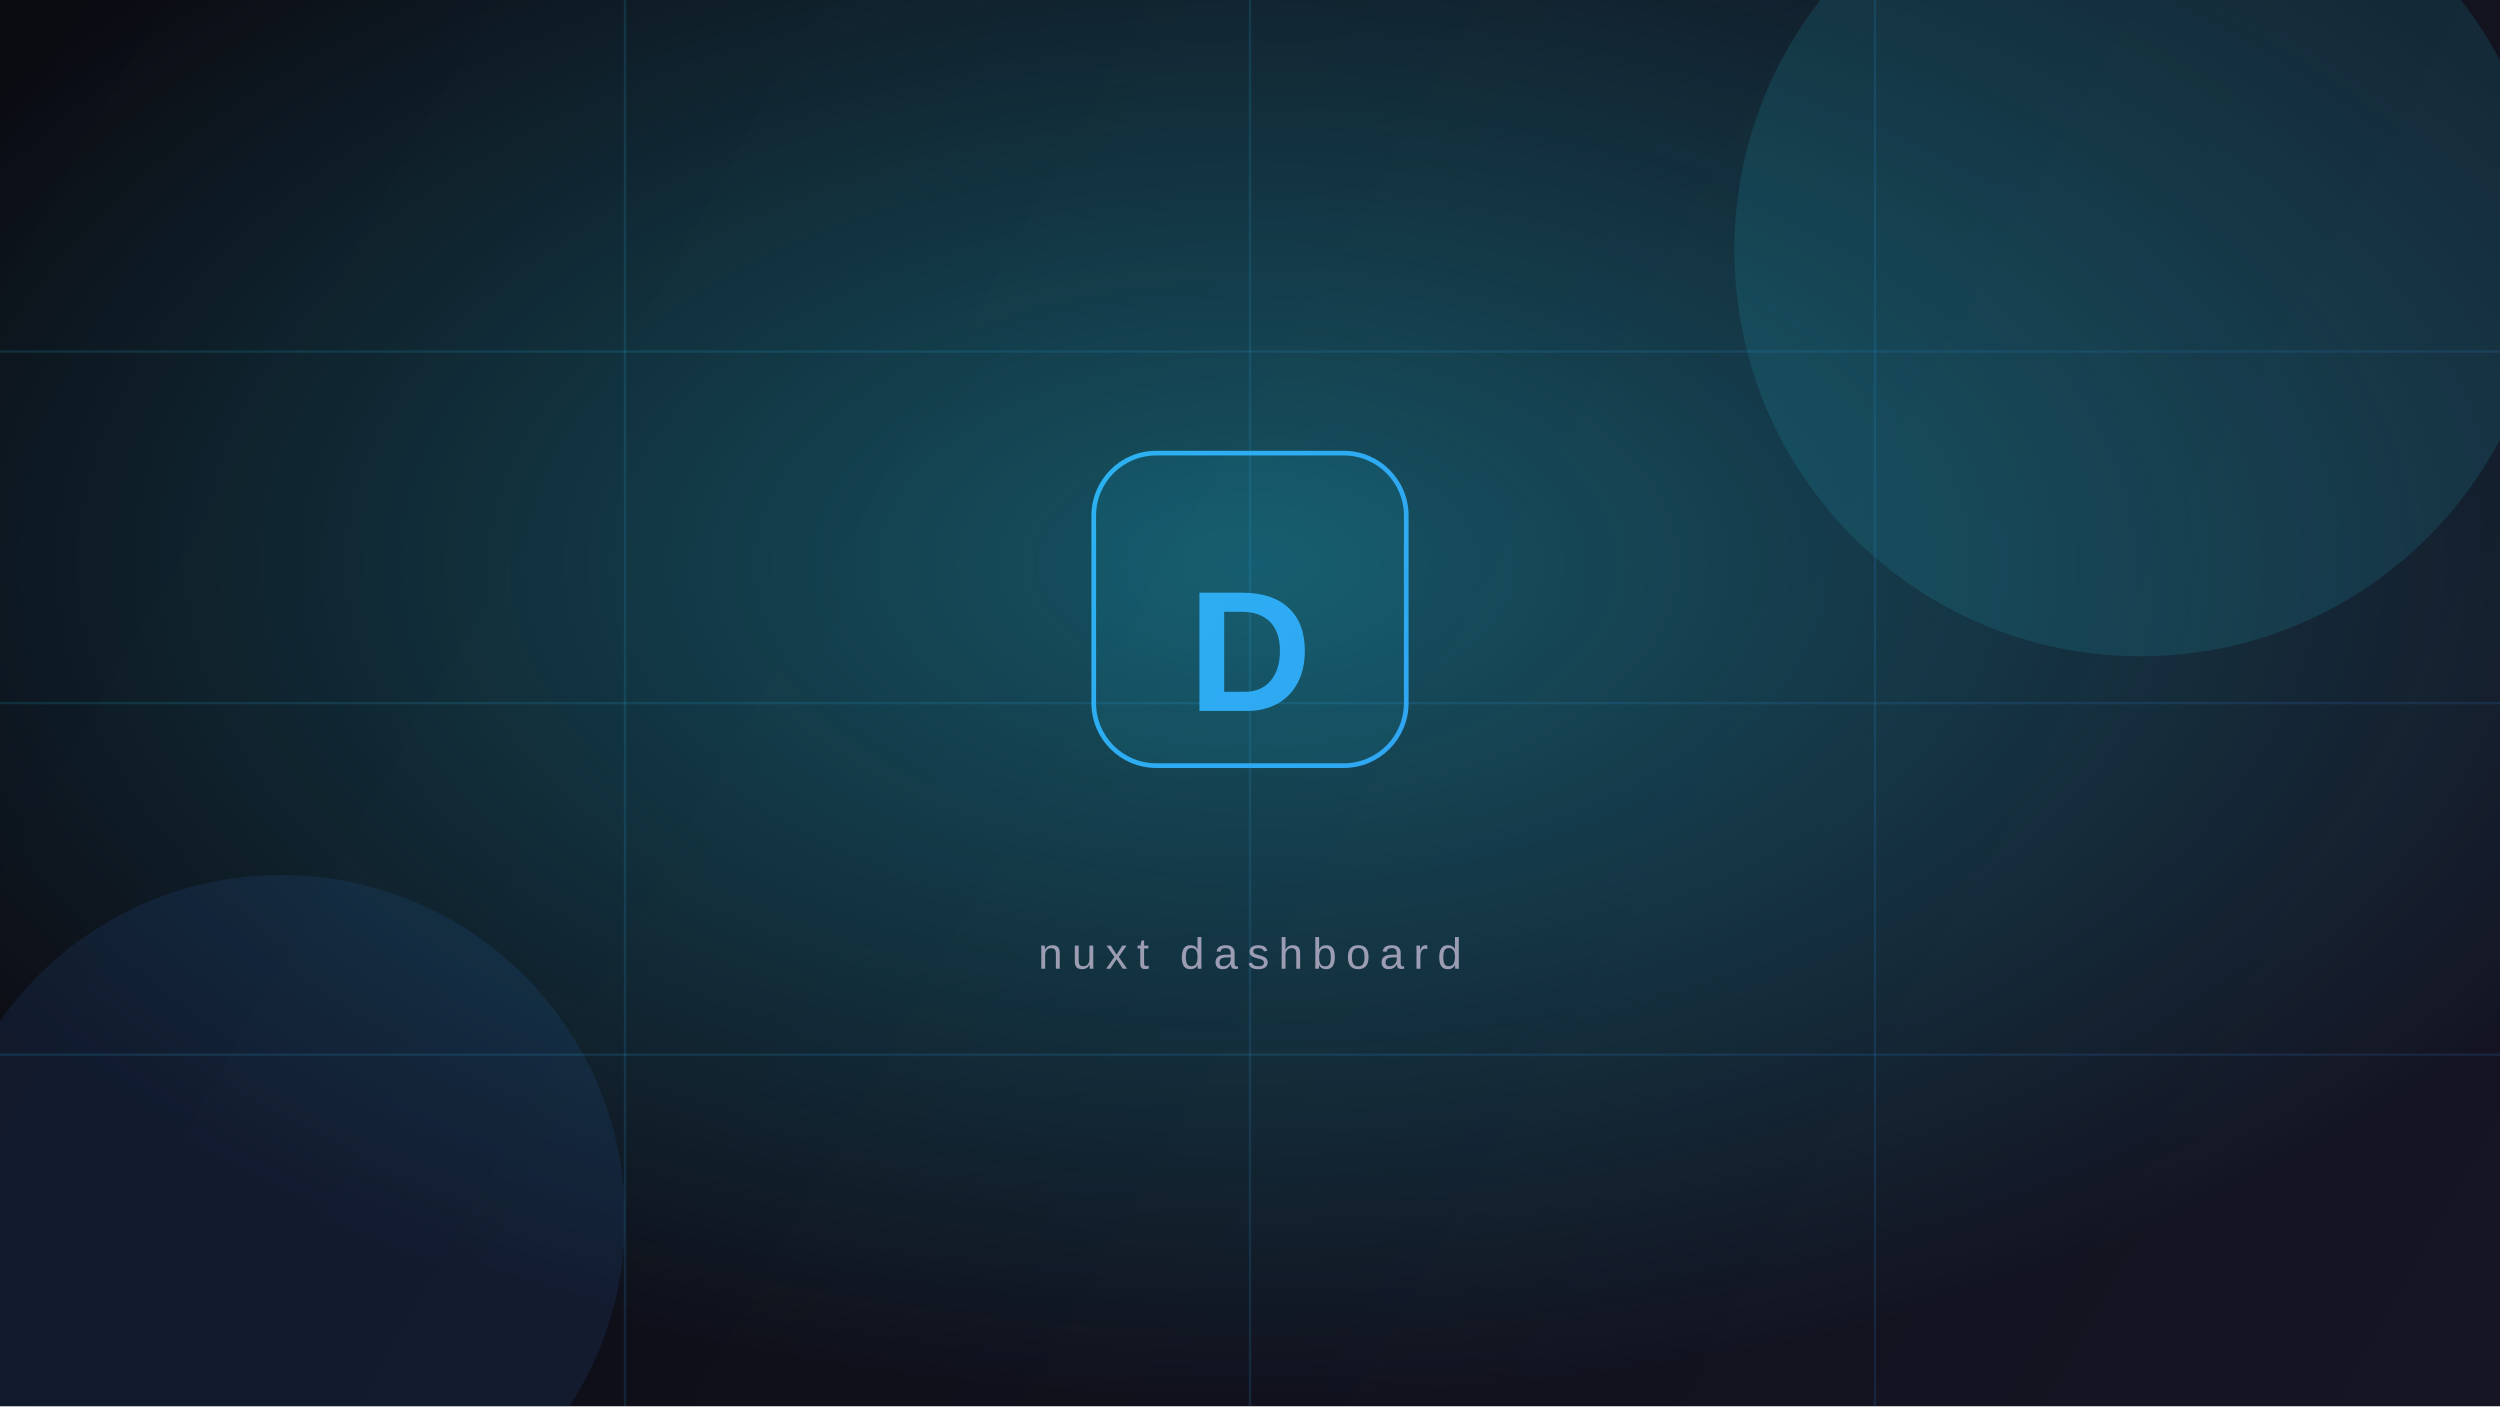
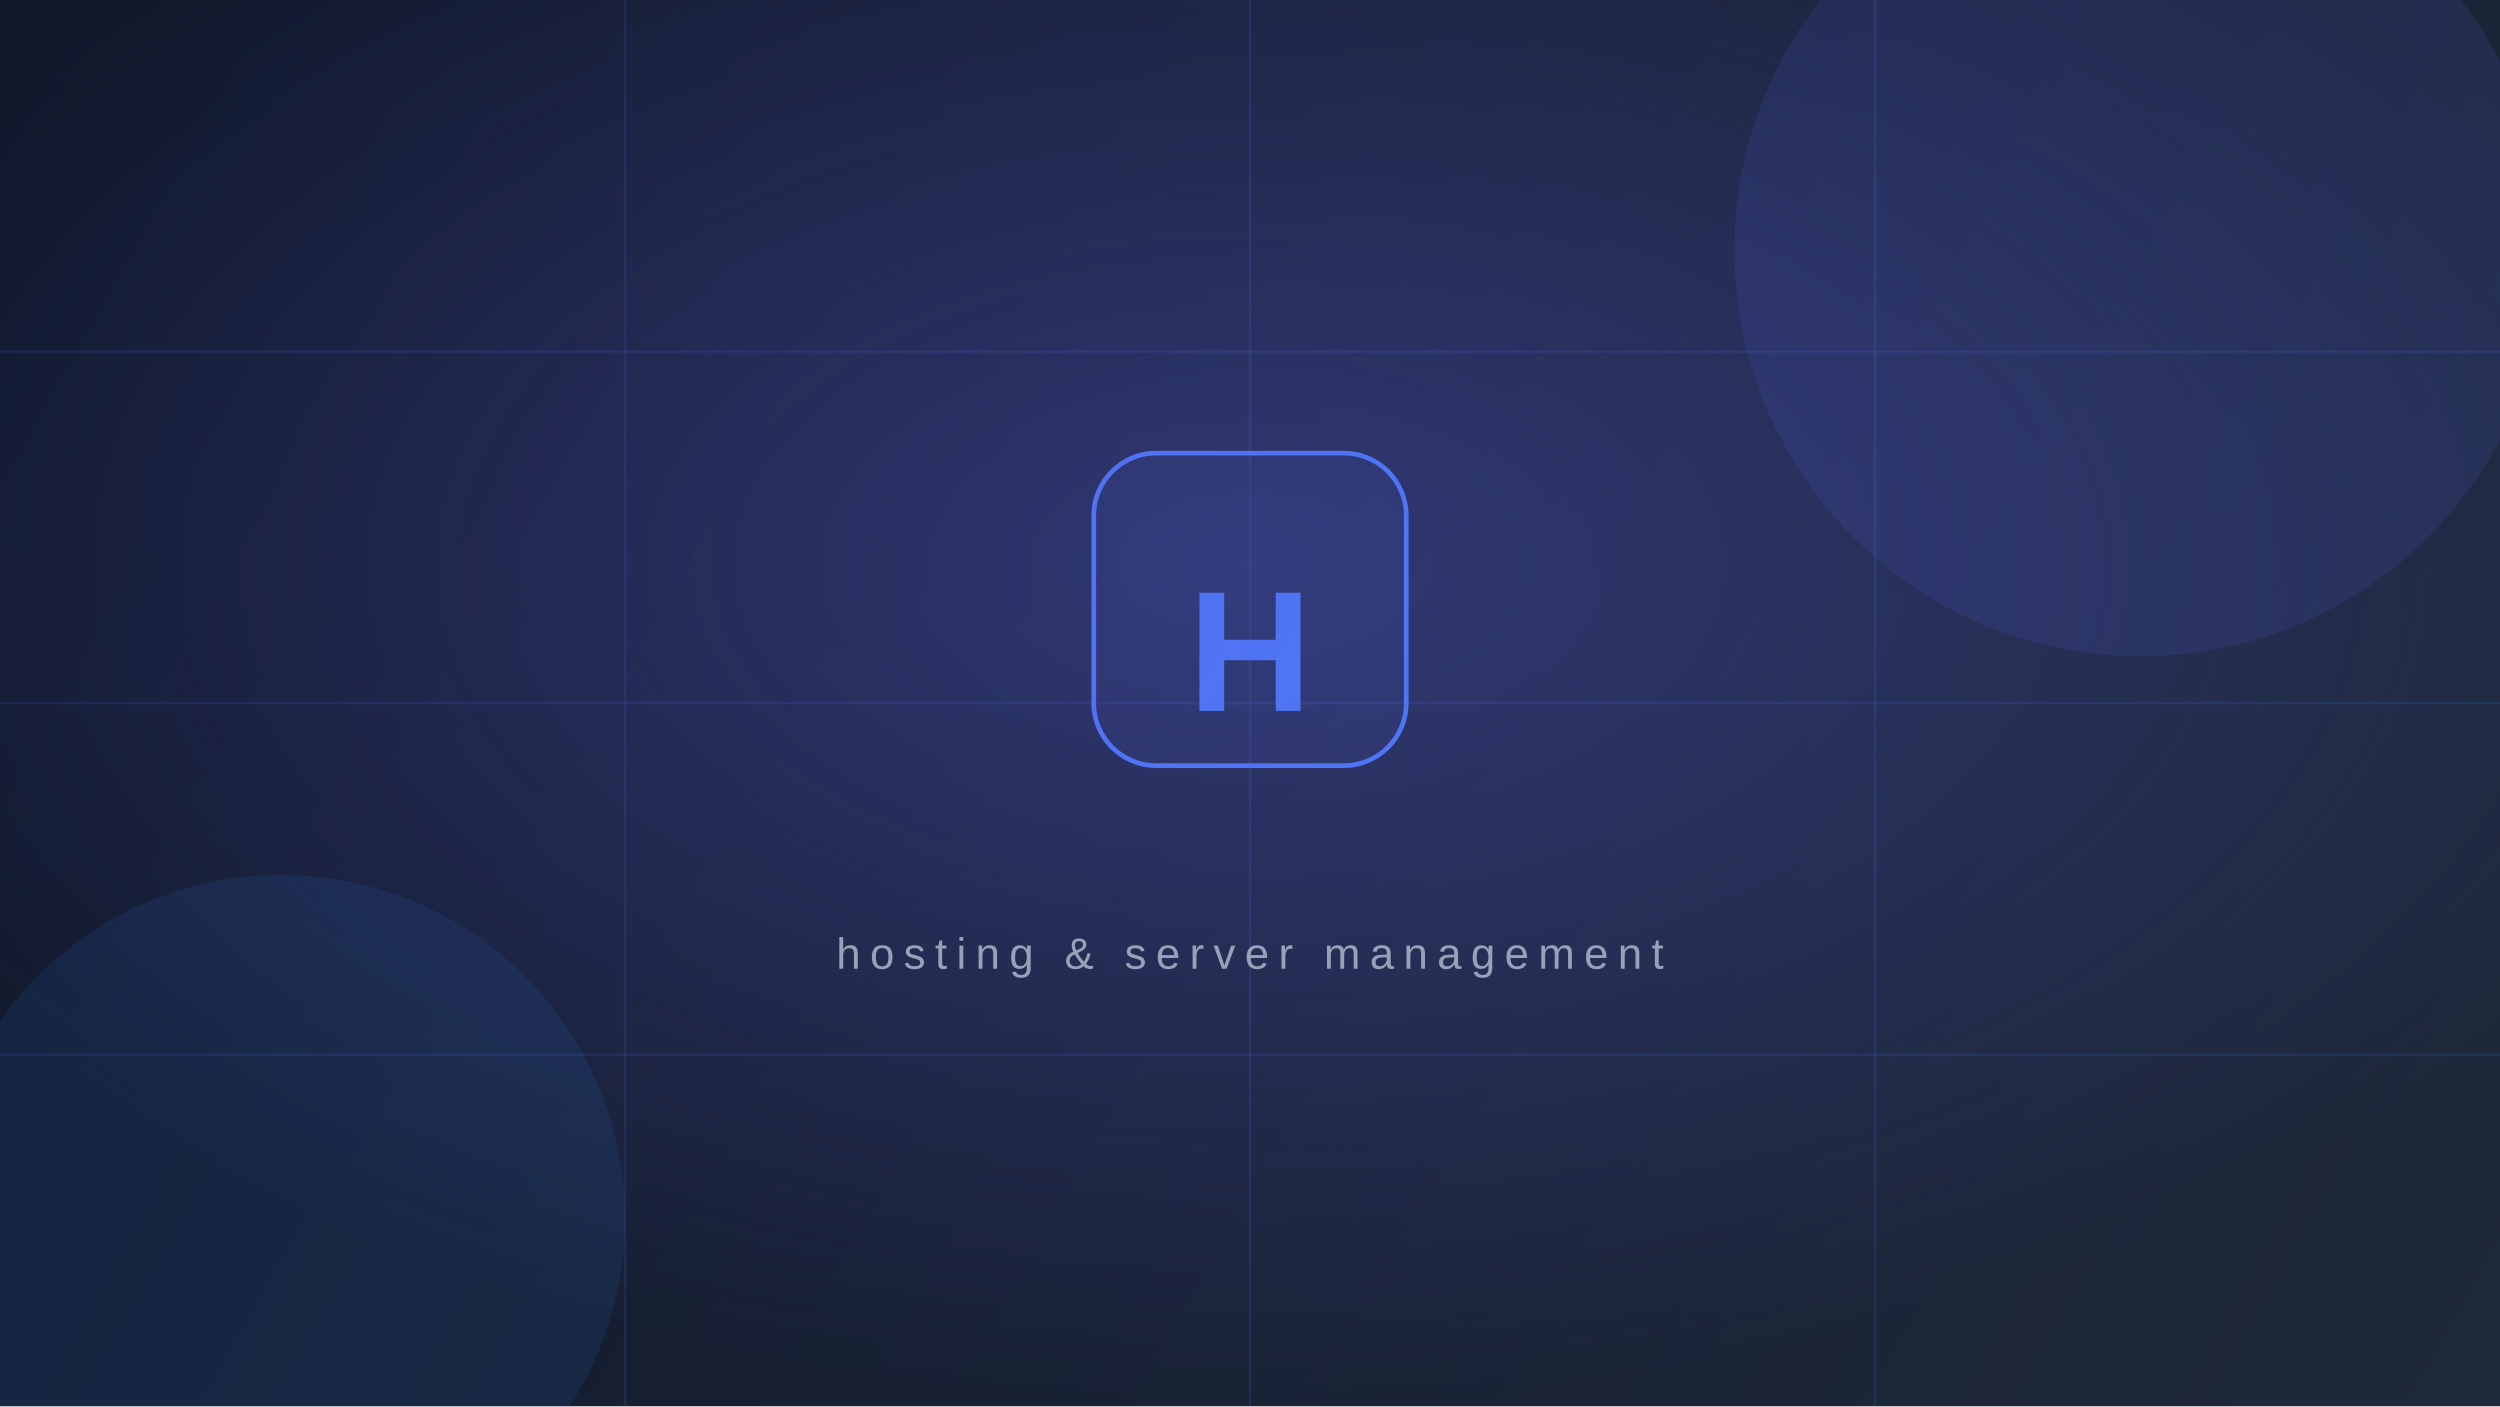
<svg xmlns="http://www.w3.org/2000/svg" width="1600" height="900" viewBox="0 0 1600 900" fill="none">
  <defs>
    <linearGradient id="bg" x1="0" y1="0" x2="1600" y2="900" gradientUnits="userSpaceOnUse">
-       <stop stop-color="#0b0b12" />
-       <stop offset="1" stop-color="#151524" />
+       <stop stop-color="#0f172a" />
+       <stop offset="1" stop-color="#1e293b" />
    </linearGradient>
    <linearGradient id="accent" x1="0" y1="0" x2="1600" y2="900" gradientUnits="userSpaceOnUse">
-       <stop stop-color="#22d3ee" />
+       <stop stop-color="#6366f1" />
      <stop offset="1" stop-color="#3b82f6" />
    </linearGradient>
    <radialGradient id="glow" cx="0.5" cy="0.4" r="0.6">
-       <stop stop-color="#22d3ee" stop-opacity="0.35" />
-       <stop offset="1" stop-color="#22d3ee" stop-opacity="0" />
+       <stop stop-color="#6366f1" stop-opacity="0.35" />
+       <stop offset="1" stop-color="#6366f1" stop-opacity="0" />
    </radialGradient>
  </defs>
  <rect width="1600" height="900" fill="url(#bg)" />
  <rect width="1600" height="900" fill="url(#glow)" />
-   <circle cx="1370" cy="160" r="260" fill="#22d3ee" fill-opacity="0.12" />
+   <circle cx="1370" cy="160" r="260" fill="#6366f1" fill-opacity="0.12" />
  <circle cx="180" cy="780" r="220" fill="#3b82f6" fill-opacity="0.10" />
  <g stroke="url(#accent)" stroke-opacity="0.14" stroke-width="1.5">
    <line x1="0" y1="225" x2="1600" y2="225" />
    <line x1="0" y1="450" x2="1600" y2="450" />
    <line x1="0" y1="675" x2="1600" y2="675" />
    <line x1="400" y1="0" x2="400" y2="900" />
    <line x1="800" y1="0" x2="800" y2="900" />
    <line x1="1200" y1="0" x2="1200" y2="900" />
  </g>
-   <rect x="700" y="290" width="200" height="200" rx="40" stroke="url(#accent)" stroke-width="3" fill="#22d3ee" fill-opacity="0.08" />
-   <text x="800" y="455" text-anchor="middle" fill="url(#accent)" font-family="Arial, sans-serif" font-size="110" font-weight="bold">D</text>
-   <text x="800" y="620" text-anchor="middle" fill="#9c9cb3" font-family="Arial, sans-serif" font-size="28" letter-spacing="6">nuxt dashboard</text>
+   <rect x="700" y="290" width="200" height="200" rx="40" stroke="url(#accent)" stroke-width="3" fill="#6366f1" fill-opacity="0.08" />
+   <text x="800" y="455" text-anchor="middle" fill="url(#accent)" font-family="Arial, sans-serif" font-size="110" font-weight="bold">H</text>
+   <text x="800" y="620" text-anchor="middle" fill="#94a3b8" font-family="Arial, sans-serif" font-size="28" letter-spacing="6">hosting &amp; server management</text>
</svg>
